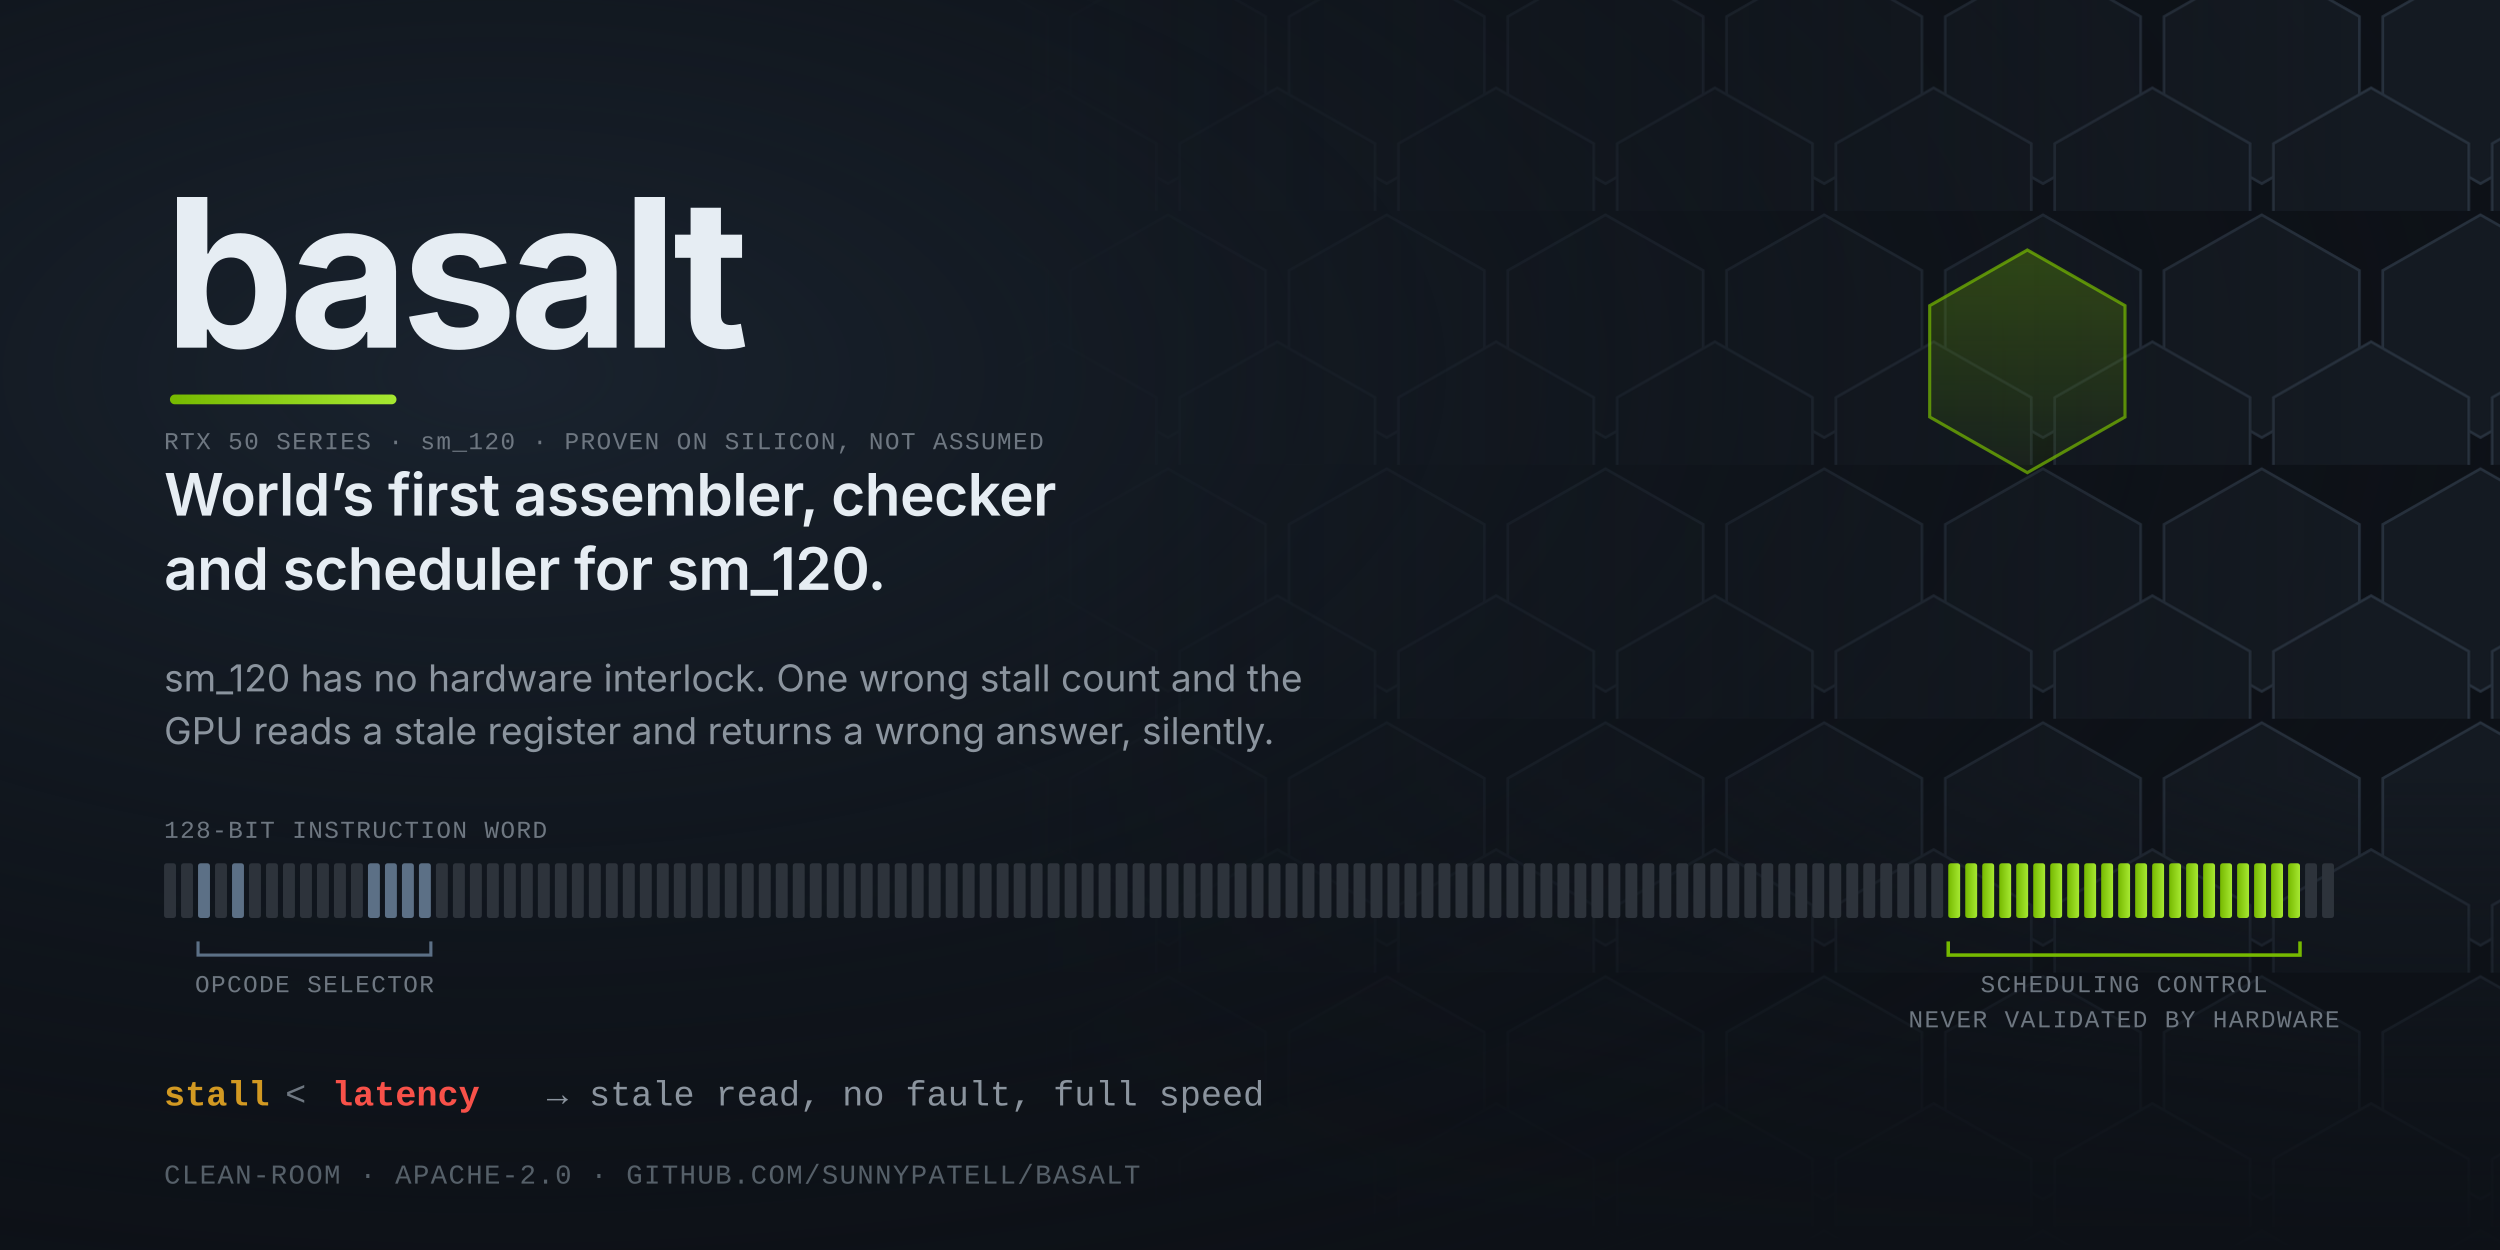
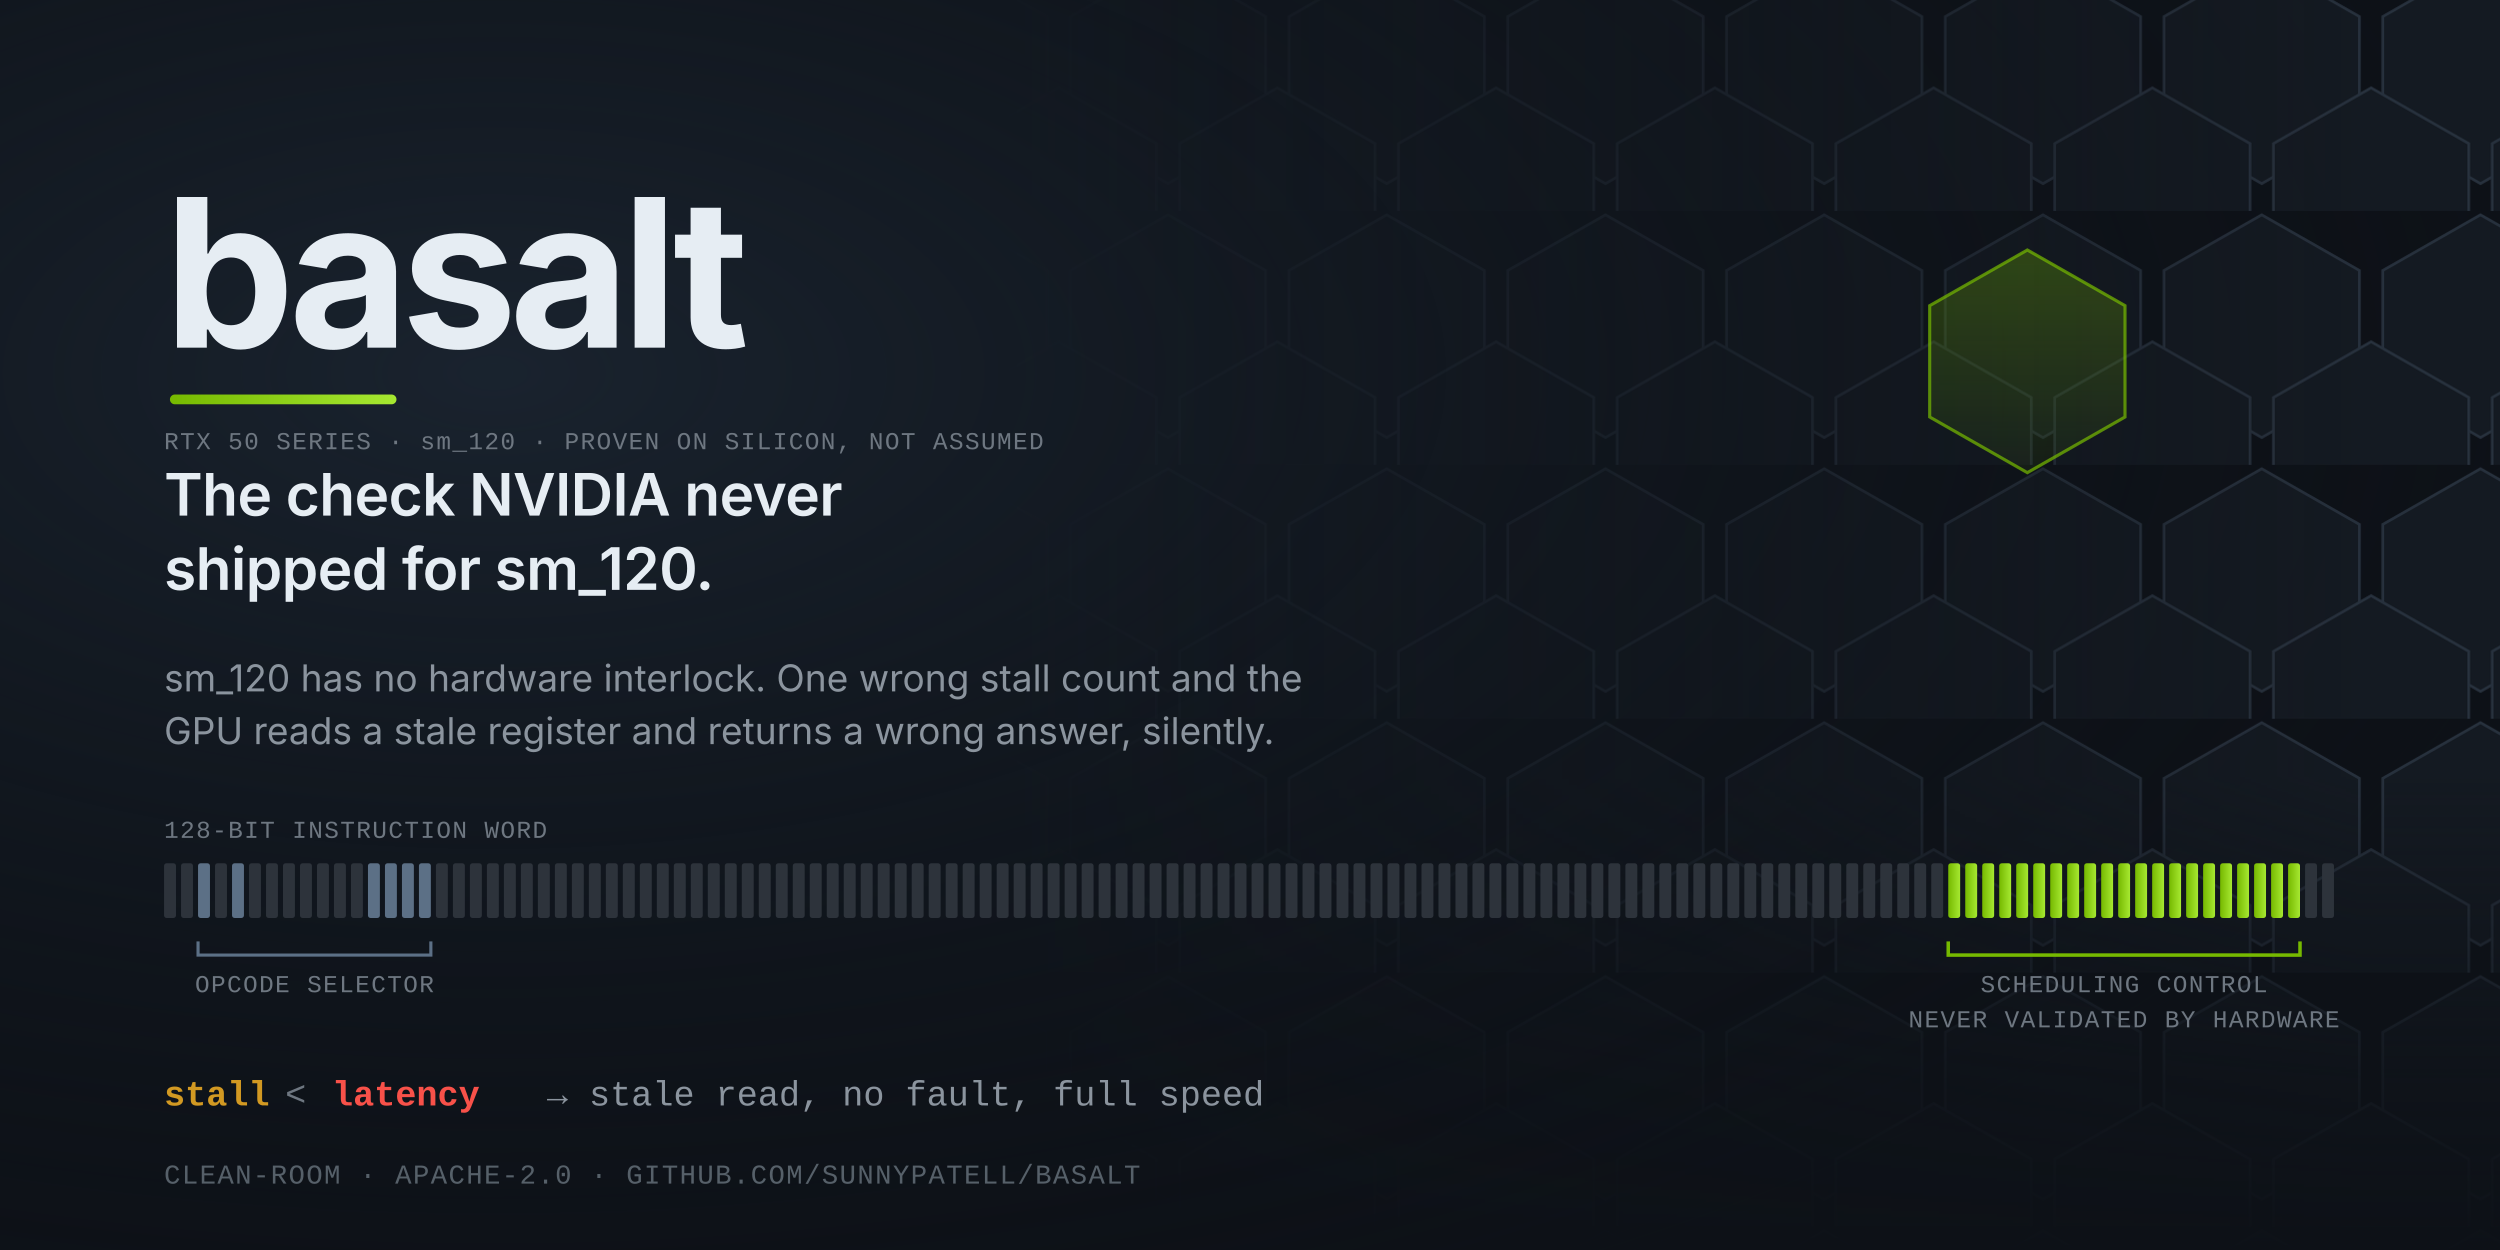
- <svg xmlns="http://www.w3.org/2000/svg" viewBox="0 0 1280 640" width="1280" height="640" role="img" aria-label="basalt: world's first assembler, checker and scheduler for NVIDIA Blackwell (sm_120), matching their own compiler byte for byte, the check they never shipped, for the RTX 50 series. sm_120 has no hardware interlock, so one wrong stall count makes the GPU read a stale register and return a wrong answer silently.">
+ <svg xmlns="http://www.w3.org/2000/svg" viewBox="0 0 1280 640" width="1280" height="640" role="img" aria-label="basalt: the first checker for NVIDIA Blackwell (sm_120) machine code, with an assembler and scheduler measured byte for byte against NVIDIA's own compiler. The check they never shipped. sm_120 has no hardware interlock, so one wrong stall count makes the GPU read a stale register and return a wrong answer silently.">
  <defs>
    <pattern id="columns" width="112" height="130" patternUnits="userSpaceOnUse" patternTransform="translate(-18 -22)">
      <g fill="#151b23" stroke="#2b3542" stroke-width="1.4">
        <path d="M56 2 L106 30.5 L106 87.5 L56 116 L6 87.5 L6 30.5 Z" />
        <path d="M0 67 L50 95.5 L50 152.5 L0 181 L-50 152.5 L-50 95.5 Z" />
        <path d="M112 67 L162 95.5 L162 152.5 L112 181 L62 152.5 L62 95.5 Z" />
      </g>
    </pattern>
    <linearGradient id="fadeGrad" x1="0" y1="0" x2="1" y2="0">
      <stop offset="0.40" stop-color="#000000" />
      <stop offset="0.68" stop-color="#5c5c5c" />
      <stop offset="0.94" stop-color="#d8d8d8" />
    </linearGradient>
    <linearGradient id="fadeVert" x1="0" y1="0" x2="0" y2="1">
      <stop offset="0.00" stop-color="#ffffff" />
      <stop offset="0.62" stop-color="#ffffff" />
      <stop offset="0.86" stop-color="#3a3a3a" />
      <stop offset="1.00" stop-color="#000000" />
    </linearGradient>
    <mask id="fadeMask">
      <g style="mask-type:luminance">
        <rect width="1280" height="640" fill="url(#fadeGrad)" />
        <rect width="1280" height="640" fill="url(#fadeVert)" style="mix-blend-mode:multiply" />
      </g>
    </mask>
    <radialGradient id="glow" cx="0.20" cy="0.30" r="0.85">
      <stop offset="0" stop-color="#1b2531" stop-opacity="0.9" />
      <stop offset="1" stop-color="#0d1117" stop-opacity="0" />
    </radialGradient>
    <linearGradient id="accent" x1="0" y1="0" x2="1" y2="0">
      <stop offset="0" stop-color="#76b900" />
      <stop offset="1" stop-color="#a6e831" />
    </linearGradient>
    <linearGradient id="hexGlow" x1="0" y1="0" x2="0" y2="1">
      <stop offset="0" stop-color="#76b900" stop-opacity="0.30" />
      <stop offset="1" stop-color="#76b900" stop-opacity="0.06" />
    </linearGradient>
    <style>
      .sans  { font-family: "Segoe UI", -apple-system, BlinkMacSystemFont, Inter, Helvetica, Arial, sans-serif; }
      .mono  { font-family: ui-monospace, "SF Mono", SFMono-Regular, Menlo, Consolas, "Liberation Mono", monospace; }
      .wordmark { font-weight: 700; font-size: 106px; letter-spacing: -4px; fill: #e6edf3; }
      .lede  { font-weight: 600; font-size: 30px; fill: #e6edf3; letter-spacing: -0.3px; }
      .body  { font-weight: 400; font-size: 19px; fill: #8b949e; }
      .micro { font-size: 12.5px; fill: #6e7781; letter-spacing: 0.7px; }
      .tag   { font-size: 14px; fill: #566069; letter-spacing: 0.7px; }
      .hz    { font-size: 18px; font-weight: 700; }
    </style>
  </defs>
  <rect width="1280" height="640" fill="#0d1117" />
  <rect width="1280" height="640" fill="url(#glow)" />
  <rect width="1280" height="640" fill="url(#columns)" mask="url(#fadeMask)" />
  <g opacity="0.95">
    <path d="M1038 128 L1088 156.5 L1088 213.5 L1038 242 L988 213.5 L988 156.5 Z" fill="url(#hexGlow)" stroke="#76b900" stroke-width="1.6" stroke-opacity="0.75" />
  </g>
  <text x="84" y="178" class="sans wordmark">basalt</text>
  <rect x="87" y="202" width="116" height="5" rx="2.5" fill="url(#accent)" />
  <text x="84" y="230" class="mono micro" fill="#76b900">RTX 50 SERIES  ·  sm_120  ·  PROVEN ON SILICON, NOT ASSUMED</text>
-   <text x="84" y="264" class="sans lede">World’s first assembler, checker</text>
-   <text x="84" y="302" class="sans lede">and scheduler for sm_120.</text>
+   <text x="84" y="264" class="sans lede">The check NVIDIA never</text>
+   <text x="84" y="302" class="sans lede">shipped for sm_120.</text>
  <text x="84" y="354" class="sans body">sm_120 has no hardware interlock. One wrong stall count and the</text>
  <text x="84" y="381" class="sans body">GPU reads a stale register and returns a wrong answer, silently.</text>
  <g transform="translate(84 442)">
    <text x="0" y="-13" class="mono micro">128-BIT INSTRUCTION WORD</text>
    <g fill="#2d333b">
      <rect x="0" y="0" width="6.1" height="28" rx="1.3" />
      <rect x="8.7" y="0" width="6.1" height="28" rx="1.3" />
      <rect x="17.4" y="0" width="6.1" height="28" rx="1.3" fill="#5c7086" />
      <rect x="26.1" y="0" width="6.1" height="28" rx="1.3" />
      <rect x="34.8" y="0" width="6.1" height="28" rx="1.3" fill="#5c7086" />
      <rect x="43.5" y="0" width="6.1" height="28" rx="1.3" />
      <rect x="52.2" y="0" width="6.1" height="28" rx="1.3" />
      <rect x="60.9" y="0" width="6.1" height="28" rx="1.3" />
      <rect x="69.6" y="0" width="6.1" height="28" rx="1.3" />
      <rect x="78.3" y="0" width="6.1" height="28" rx="1.3" />
      <rect x="87" y="0" width="6.1" height="28" rx="1.3" />
      <rect x="95.7" y="0" width="6.1" height="28" rx="1.3" />
      <rect x="104.4" y="0" width="6.1" height="28" rx="1.3" fill="#5c7086" />
      <rect x="113.1" y="0" width="6.1" height="28" rx="1.3" fill="#5c7086" />
      <rect x="121.8" y="0" width="6.1" height="28" rx="1.3" fill="#5c7086" />
      <rect x="130.5" y="0" width="6.1" height="28" rx="1.3" fill="#5c7086" />
      <rect x="139.2" y="0" width="6.1" height="28" rx="1.3" />
      <rect x="147.9" y="0" width="6.1" height="28" rx="1.3" />
      <rect x="156.6" y="0" width="6.1" height="28" rx="1.3" />
      <rect x="165.3" y="0" width="6.1" height="28" rx="1.3" />
      <rect x="174" y="0" width="6.1" height="28" rx="1.3" />
      <rect x="182.7" y="0" width="6.1" height="28" rx="1.3" />
      <rect x="191.4" y="0" width="6.1" height="28" rx="1.3" />
      <rect x="200.1" y="0" width="6.1" height="28" rx="1.3" />
      <rect x="208.8" y="0" width="6.1" height="28" rx="1.3" />
      <rect x="217.5" y="0" width="6.1" height="28" rx="1.3" />
      <rect x="226.2" y="0" width="6.1" height="28" rx="1.3" />
      <rect x="234.9" y="0" width="6.1" height="28" rx="1.3" />
      <rect x="243.6" y="0" width="6.1" height="28" rx="1.3" />
      <rect x="252.3" y="0" width="6.1" height="28" rx="1.3" />
      <rect x="261" y="0" width="6.1" height="28" rx="1.3" />
      <rect x="269.7" y="0" width="6.1" height="28" rx="1.3" />
      <rect x="278.4" y="0" width="6.1" height="28" rx="1.3" />
      <rect x="287.1" y="0" width="6.1" height="28" rx="1.3" />
      <rect x="295.8" y="0" width="6.1" height="28" rx="1.3" />
      <rect x="304.5" y="0" width="6.1" height="28" rx="1.3" />
      <rect x="313.2" y="0" width="6.1" height="28" rx="1.3" />
      <rect x="321.9" y="0" width="6.1" height="28" rx="1.3" />
      <rect x="330.6" y="0" width="6.1" height="28" rx="1.3" />
      <rect x="339.3" y="0" width="6.1" height="28" rx="1.3" />
      <rect x="348" y="0" width="6.1" height="28" rx="1.3" />
      <rect x="356.7" y="0" width="6.1" height="28" rx="1.3" />
      <rect x="365.4" y="0" width="6.1" height="28" rx="1.3" />
      <rect x="374.1" y="0" width="6.1" height="28" rx="1.3" />
      <rect x="382.8" y="0" width="6.1" height="28" rx="1.3" />
      <rect x="391.5" y="0" width="6.1" height="28" rx="1.3" />
      <rect x="400.2" y="0" width="6.1" height="28" rx="1.3" />
      <rect x="408.9" y="0" width="6.1" height="28" rx="1.3" />
      <rect x="417.6" y="0" width="6.1" height="28" rx="1.3" />
      <rect x="426.3" y="0" width="6.1" height="28" rx="1.3" />
      <rect x="435" y="0" width="6.1" height="28" rx="1.3" />
      <rect x="443.7" y="0" width="6.1" height="28" rx="1.3" />
      <rect x="452.4" y="0" width="6.1" height="28" rx="1.3" />
      <rect x="461.1" y="0" width="6.1" height="28" rx="1.3" />
      <rect x="469.8" y="0" width="6.1" height="28" rx="1.3" />
      <rect x="478.5" y="0" width="6.1" height="28" rx="1.3" />
      <rect x="487.2" y="0" width="6.1" height="28" rx="1.3" />
      <rect x="495.9" y="0" width="6.1" height="28" rx="1.3" />
      <rect x="504.6" y="0" width="6.1" height="28" rx="1.3" />
      <rect x="513.3" y="0" width="6.1" height="28" rx="1.3" />
      <rect x="522" y="0" width="6.1" height="28" rx="1.3" />
      <rect x="530.7" y="0" width="6.1" height="28" rx="1.3" />
      <rect x="539.4" y="0" width="6.1" height="28" rx="1.3" />
      <rect x="548.1" y="0" width="6.1" height="28" rx="1.3" />
      <rect x="556.8" y="0" width="6.1" height="28" rx="1.3" />
      <rect x="565.5" y="0" width="6.1" height="28" rx="1.3" />
      <rect x="574.2" y="0" width="6.1" height="28" rx="1.3" />
      <rect x="582.9" y="0" width="6.1" height="28" rx="1.3" />
      <rect x="591.6" y="0" width="6.1" height="28" rx="1.3" />
      <rect x="600.3" y="0" width="6.1" height="28" rx="1.3" />
      <rect x="609" y="0" width="6.1" height="28" rx="1.3" />
      <rect x="617.7" y="0" width="6.1" height="28" rx="1.3" />
      <rect x="626.4" y="0" width="6.1" height="28" rx="1.3" />
      <rect x="635.1" y="0" width="6.1" height="28" rx="1.3" />
      <rect x="643.8" y="0" width="6.1" height="28" rx="1.3" />
      <rect x="652.5" y="0" width="6.1" height="28" rx="1.3" />
      <rect x="661.2" y="0" width="6.1" height="28" rx="1.3" />
      <rect x="669.9" y="0" width="6.1" height="28" rx="1.3" />
      <rect x="678.6" y="0" width="6.1" height="28" rx="1.3" />
      <rect x="687.3" y="0" width="6.1" height="28" rx="1.3" />
      <rect x="696" y="0" width="6.1" height="28" rx="1.3" />
      <rect x="704.7" y="0" width="6.1" height="28" rx="1.3" />
      <rect x="713.4" y="0" width="6.1" height="28" rx="1.3" />
      <rect x="722.1" y="0" width="6.1" height="28" rx="1.3" />
      <rect x="730.8" y="0" width="6.1" height="28" rx="1.3" />
      <rect x="739.5" y="0" width="6.1" height="28" rx="1.3" />
      <rect x="748.2" y="0" width="6.1" height="28" rx="1.3" />
      <rect x="756.9" y="0" width="6.1" height="28" rx="1.3" />
      <rect x="765.6" y="0" width="6.1" height="28" rx="1.3" />
      <rect x="774.3" y="0" width="6.1" height="28" rx="1.3" />
      <rect x="783" y="0" width="6.1" height="28" rx="1.3" />
      <rect x="791.7" y="0" width="6.1" height="28" rx="1.3" />
      <rect x="800.4" y="0" width="6.1" height="28" rx="1.3" />
      <rect x="809.1" y="0" width="6.1" height="28" rx="1.3" />
      <rect x="817.8" y="0" width="6.1" height="28" rx="1.3" />
      <rect x="826.5" y="0" width="6.1" height="28" rx="1.3" />
      <rect x="835.2" y="0" width="6.1" height="28" rx="1.3" />
      <rect x="843.9" y="0" width="6.1" height="28" rx="1.3" />
      <rect x="852.6" y="0" width="6.1" height="28" rx="1.3" />
      <rect x="861.3" y="0" width="6.1" height="28" rx="1.3" />
      <rect x="870" y="0" width="6.1" height="28" rx="1.3" />
      <rect x="878.7" y="0" width="6.1" height="28" rx="1.3" />
      <rect x="887.4" y="0" width="6.1" height="28" rx="1.3" />
      <rect x="896.1" y="0" width="6.1" height="28" rx="1.3" />
      <rect x="904.8" y="0" width="6.1" height="28" rx="1.3" />
    </g>
    <g fill="url(#accent)">
      <rect x="913.5" y="0" width="6.1" height="28" rx="1.3" />
      <rect x="922.2" y="0" width="6.1" height="28" rx="1.3" />
      <rect x="930.9" y="0" width="6.1" height="28" rx="1.3" />
      <rect x="939.6" y="0" width="6.1" height="28" rx="1.3" />
      <rect x="948.3" y="0" width="6.1" height="28" rx="1.3" />
      <rect x="957" y="0" width="6.1" height="28" rx="1.3" />
      <rect x="965.7" y="0" width="6.1" height="28" rx="1.3" />
      <rect x="974.4" y="0" width="6.1" height="28" rx="1.3" />
      <rect x="983.1" y="0" width="6.1" height="28" rx="1.3" />
      <rect x="991.8" y="0" width="6.1" height="28" rx="1.3" />
      <rect x="1000.5" y="0" width="6.1" height="28" rx="1.3" />
      <rect x="1009.2" y="0" width="6.1" height="28" rx="1.3" />
      <rect x="1017.9" y="0" width="6.1" height="28" rx="1.3" />
      <rect x="1026.6" y="0" width="6.1" height="28" rx="1.3" />
      <rect x="1035.3" y="0" width="6.1" height="28" rx="1.3" />
      <rect x="1044" y="0" width="6.1" height="28" rx="1.3" />
      <rect x="1052.7" y="0" width="6.1" height="28" rx="1.3" />
      <rect x="1061.4" y="0" width="6.1" height="28" rx="1.3" />
      <rect x="1070.1" y="0" width="6.1" height="28" rx="1.3" />
      <rect x="1078.8" y="0" width="6.1" height="28" rx="1.3" />
      <rect x="1087.5" y="0" width="6.1" height="28" rx="1.3" />
    </g>
    <g fill="#2d333b">
      <rect x="1096.2" y="0" width="6.1" height="28" rx="1.3" />
      <rect x="1104.9" y="0" width="6.1" height="28" rx="1.3" />
    </g>
    <path d="M17.4 40 L17.4 47 L136.6 47 L136.6 40" fill="none" stroke="#5c7086" stroke-width="1.6" />
    <text x="77" y="66" class="mono micro" text-anchor="middle" fill="#7d8fa3">OPCODE SELECTOR</text>
    <path d="M913.5 40 L913.5 47 L1093.6 47 L1093.6 40" fill="none" stroke="#76b900" stroke-width="1.8" />
    <text x="1003.5" y="66" class="mono micro" text-anchor="middle" fill="#76b900">SCHEDULING CONTROL</text>
    <text x="1003.5" y="84" class="mono micro" text-anchor="middle" fill="#5e8f13">NEVER VALIDATED BY HARDWARE</text>
  </g>
  <g transform="translate(84 566)">
    <text x="0" y="0" class="mono hz" fill="#d29922">stall</text>
    <text x="62" y="0" class="mono" font-size="18" fill="#6e7781">&lt;</text>
    <text x="86" y="0" class="mono hz" fill="#f85149">latency</text>
    <text x="196" y="0" class="mono" font-size="18" fill="#8b949e">→  stale read, no fault, full speed</text>
  </g>
  <text x="84" y="606" class="mono tag">CLEAN-ROOM  ·  APACHE-2.0  ·  GITHUB.COM/SUNNYPATELL/BASALT</text>
</svg>
